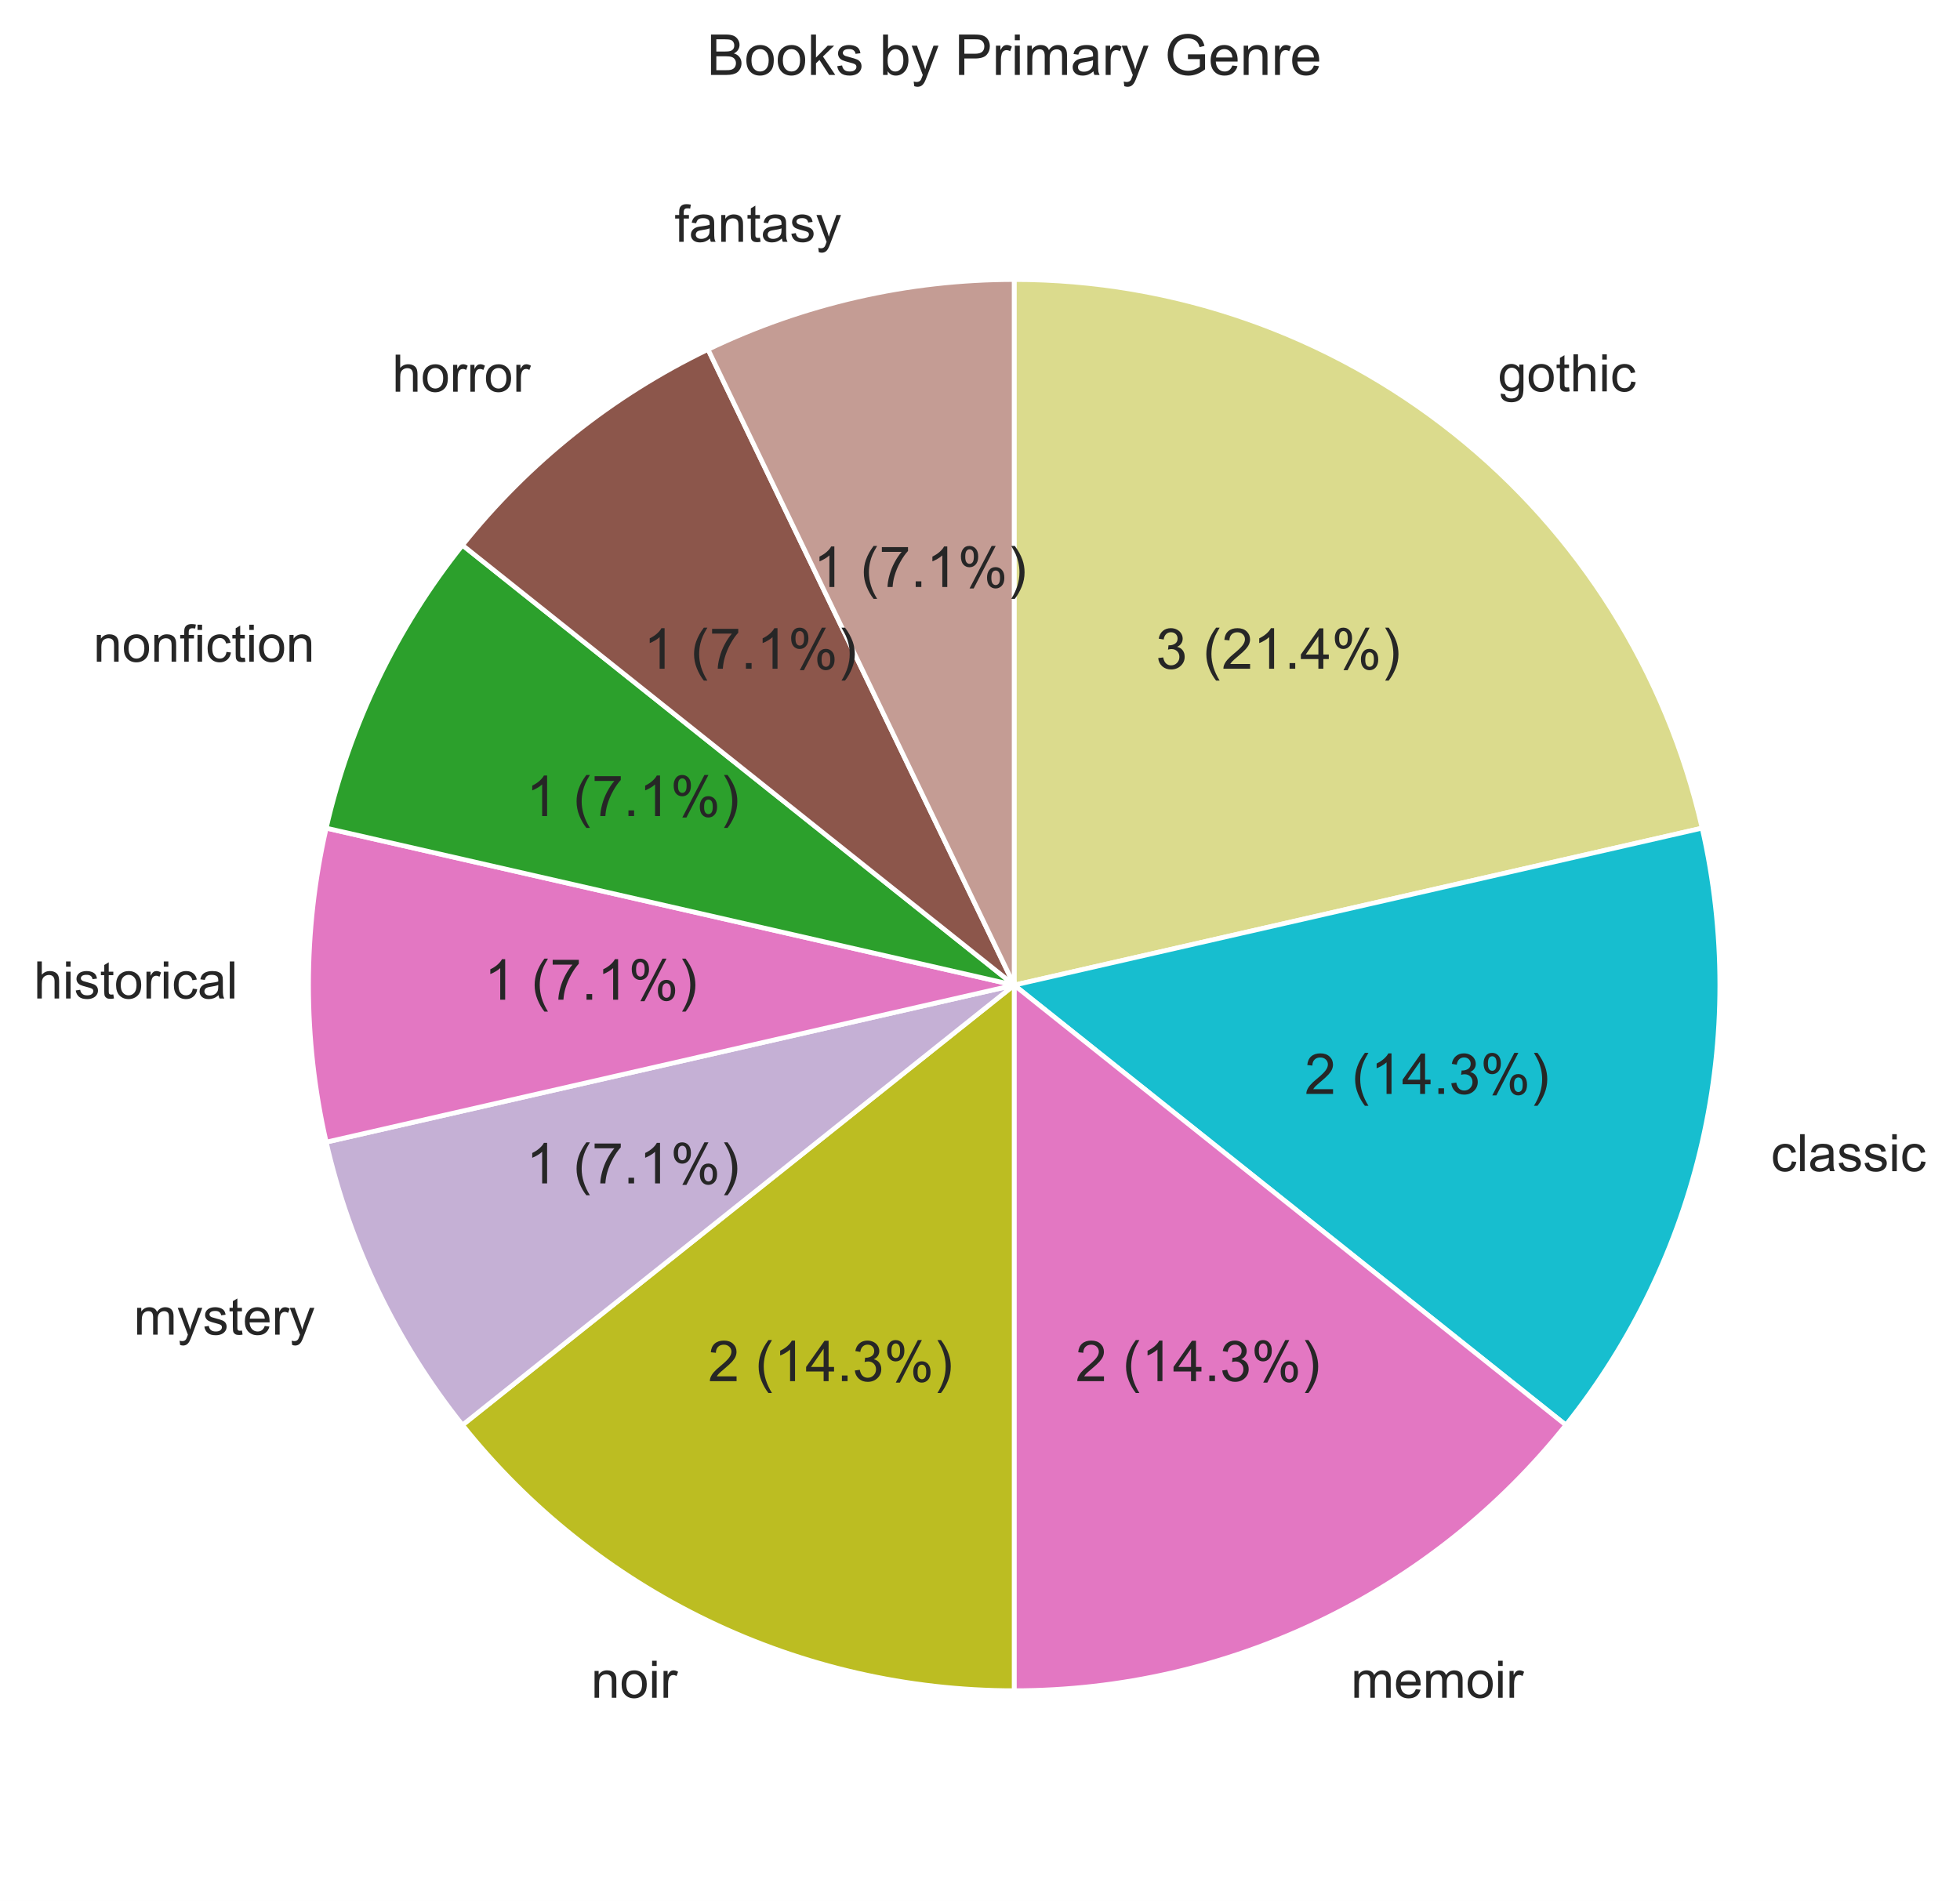
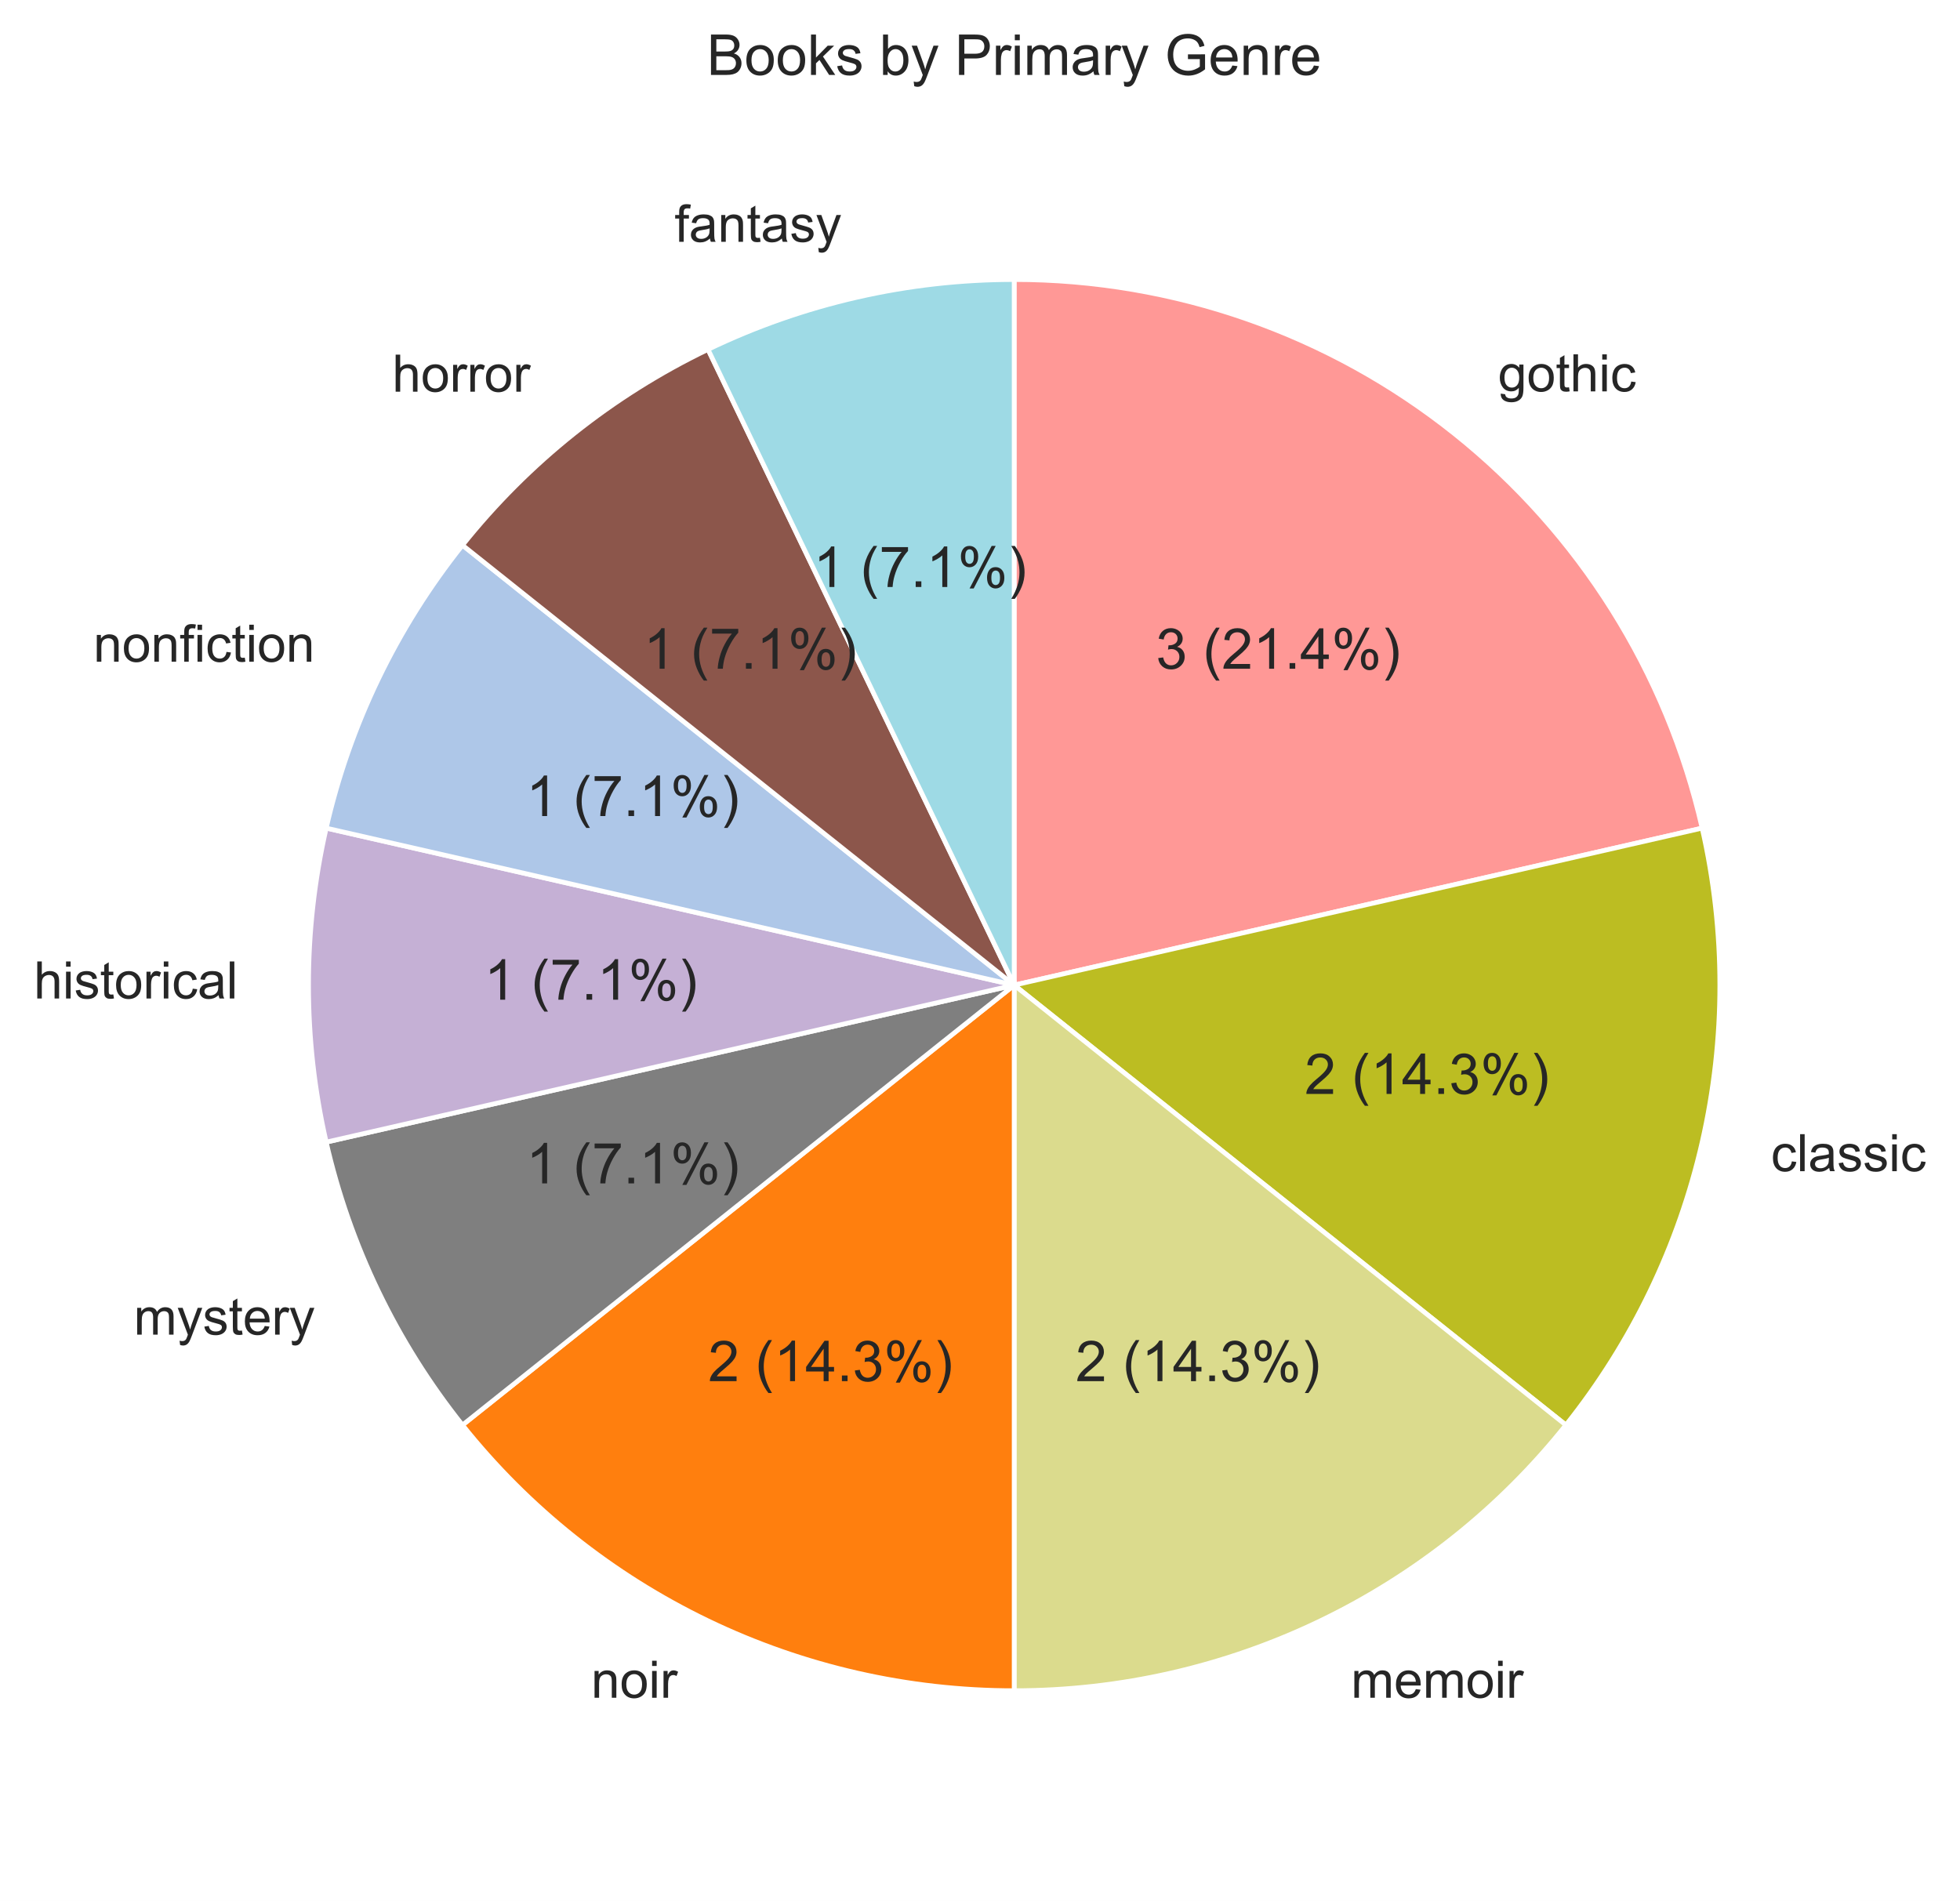
<svg xmlns="http://www.w3.org/2000/svg" xmlns:xlink="http://www.w3.org/1999/xlink" width="416.797pt" height="404.282pt" viewBox="0 0 416.797 404.282" version="1.1">
  <defs>
    <style type="text/css">*{stroke-linejoin: round; stroke-linecap: butt}</style>
  </defs>
  <g id="figure_1">
    <g id="patch_1">
      <path d="M 0 404.282  L 416.797 404.282  L 416.797 0  L 0 0  z " style="fill: #ffffff" />
    </g>
    <g id="axes_1">
      <g id="matplotlib.axis_1" />
      <g id="matplotlib.axis_2" />
      <g id="patch_2">
-         <path d="M 361.963 176.118  C 354.4 142.982 335.799 113.379 309.226 92.188  C 282.654 70.997 249.654 59.45 215.666 59.45  L 215.666 209.509  z " style="fill: #dbdb8d; stroke: #ffffff; stroke-linejoin: miter" />
+         <path d="M 361.963 176.118  C 354.4 142.982 335.799 113.379 309.226 92.188  C 282.654 70.997 249.654 59.45 215.666 59.45  L 215.666 209.509  z " style="fill: #ff9896; stroke: #ffffff; stroke-linejoin: miter" />
      </g>
      <g id="patch_3">
-         <path d="M 332.987 303.069  C 347.042 285.444 356.946 264.877 361.963 242.9  C 366.979 220.923 366.979 198.095 361.963 176.118  L 215.666 209.509  z " style="fill: #17becf; stroke: #ffffff; stroke-linejoin: miter" />
+         <path d="M 332.987 303.069  C 347.042 285.444 356.946 264.877 361.963 242.9  C 366.979 220.923 366.979 198.095 361.963 176.118  L 215.666 209.509  z " style="fill: #bcbd22; stroke: #ffffff; stroke-linejoin: miter" />
      </g>
      <g id="patch_4">
-         <path d="M 215.666 359.567  C 238.209 359.567 260.464 354.488 280.774 344.707  C 301.084 334.926 318.932 320.693 332.987 303.069  L 215.666 209.509  z " style="fill: #e377c2; stroke: #ffffff; stroke-linejoin: miter" />
+         <path d="M 215.666 359.567  C 238.209 359.567 260.464 354.488 280.774 344.707  C 301.084 334.926 318.932 320.693 332.987 303.069  L 215.666 209.509  z " style="fill: #dbdb8d; stroke: #ffffff; stroke-linejoin: miter" />
      </g>
      <g id="patch_5">
-         <path d="M 98.346 303.069  C 112.401 320.693 130.248 334.926 150.558 344.707  C 170.868 354.488 193.124 359.567 215.666 359.567  L 215.666 209.509  z " style="fill: #bcbd22; stroke: #ffffff; stroke-linejoin: miter" />
+         <path d="M 98.346 303.069  C 112.401 320.693 130.248 334.926 150.558 344.707  C 170.868 354.488 193.124 359.567 215.666 359.567  L 215.666 209.509  z " style="fill: #ff7f0e; stroke: #ffffff; stroke-linejoin: miter" />
      </g>
      <g id="patch_6">
-         <path d="M 69.37 242.9  C 71.87 253.854 75.593 264.493 80.468 274.617  C 85.343 284.74 91.34 294.284 98.346 303.069  L 215.666 209.509  z " style="fill: #c5b0d5; stroke: #ffffff; stroke-linejoin: miter" />
+         <path d="M 69.37 242.9  C 71.87 253.854 75.593 264.493 80.468 274.617  C 85.343 284.74 91.34 294.284 98.346 303.069  L 215.666 209.509  z " style="fill: #7f7f7f; stroke: #ffffff; stroke-linejoin: miter" />
      </g>
      <g id="patch_7">
-         <path d="M 69.37 176.118  C 66.87 187.072 65.608 198.273 65.608 209.509  C 65.608 220.745 66.87 231.946 69.37 242.9  L 215.666 209.509  z " style="fill: #e377c2; stroke: #ffffff; stroke-linejoin: miter" />
+         <path d="M 69.37 176.118  C 66.87 187.072 65.608 198.273 65.608 209.509  C 65.608 220.745 66.87 231.946 69.37 242.9  L 215.666 209.509  z " style="fill: #c5b0d5; stroke: #ffffff; stroke-linejoin: miter" />
      </g>
      <g id="patch_8">
-         <path d="M 98.346 115.949  C 91.34 124.734 85.343 134.277 80.468 144.401  C 75.593 154.524 71.87 165.163 69.37 176.118  L 215.666 209.509  z " style="fill: #2ca02c; stroke: #ffffff; stroke-linejoin: miter" />
+         <path d="M 98.346 115.949  C 91.34 124.734 85.343 134.277 80.468 144.401  C 75.593 154.524 71.87 165.163 69.37 176.118  L 215.666 209.509  z " style="fill: #aec7e8; stroke: #ffffff; stroke-linejoin: miter" />
      </g>
      <g id="patch_9">
        <path d="M 150.558 74.311  C 140.435 79.186 130.891 85.183 122.106 92.188  C 113.322 99.194 105.351 107.164 98.346 115.949  L 215.666 209.509  z " style="fill: #8c564b; stroke: #ffffff; stroke-linejoin: miter" />
      </g>
      <g id="patch_10">
-         <path d="M 215.666 59.45  C 204.43 59.45 193.23 60.712 182.275 63.213  C 171.321 65.713 160.682 69.436 150.558 74.311  L 215.666 209.509  z " style="fill: #c49c94; stroke: #ffffff; stroke-linejoin: miter" />
+         <path d="M 215.666 59.45  C 204.43 59.45 193.23 60.712 182.275 63.213  C 171.321 65.713 160.682 69.436 150.558 74.311  L 215.666 209.509  z " style="fill: #9edae5; stroke: #ffffff; stroke-linejoin: miter" />
      </g>
      <g id="text_1">
        <g style="fill: #262626" transform="translate(318.5823 83.23549) scale(0.11 -0.11)">
          <defs>
            <path id="ArialMT-67" d="M 319 -275  L 866 -356  Q 900 -609 1056 -725  Q 1266 -881 1628 -881  Q 2019 -881 2231 -725  Q 2444 -569 2519 -288  Q 2563 -116 2559 434  Q 2191 0 1641 0  Q 956 0 581 494  Q 206 988 206 1678  Q 206 2153 378 2554  Q 550 2956 876 3175  Q 1203 3394 1644 3394  Q 2231 3394 2613 2919  L 2613 3319  L 3131 3319  L 3131 450  Q 3131 -325 2973 -648  Q 2816 -972 2473 -1159  Q 2131 -1347 1631 -1347  Q 1038 -1347 672 -1080  Q 306 -813 319 -275  z M 784 1719  Q 784 1066 1043 766  Q 1303 466 1694 466  Q 2081 466 2343 764  Q 2606 1063 2606 1700  Q 2606 2309 2336 2618  Q 2066 2928 1684 2928  Q 1309 2928 1046 2623  Q 784 2319 784 1719  z " transform="scale(0.015625)" />
            <path id="ArialMT-6f" d="M 213 1659  Q 213 2581 725 3025  Q 1153 3394 1769 3394  Q 2453 3394 2887 2945  Q 3322 2497 3322 1706  Q 3322 1066 3130 698  Q 2938 331 2570 128  Q 2203 -75 1769 -75  Q 1072 -75 642 372  Q 213 819 213 1659  z M 791 1659  Q 791 1022 1069 705  Q 1347 388 1769 388  Q 2188 388 2466 706  Q 2744 1025 2744 1678  Q 2744 2294 2464 2611  Q 2184 2928 1769 2928  Q 1347 2928 1069 2612  Q 791 2297 791 1659  z " transform="scale(0.015625)" />
            <path id="ArialMT-74" d="M 1650 503  L 1731 6  Q 1494 -44 1306 -44  Q 1000 -44 831 53  Q 663 150 594 308  Q 525 466 525 972  L 525 2881  L 113 2881  L 113 3319  L 525 3319  L 525 4141  L 1084 4478  L 1084 3319  L 1650 3319  L 1650 2881  L 1084 2881  L 1084 941  Q 1084 700 1114 631  Q 1144 563 1211 522  Q 1278 481 1403 481  Q 1497 481 1650 503  z " transform="scale(0.015625)" />
            <path id="ArialMT-68" d="M 422 0  L 422 4581  L 984 4581  L 984 2938  Q 1378 3394 1978 3394  Q 2347 3394 2619 3248  Q 2891 3103 3008 2847  Q 3125 2591 3125 2103  L 3125 0  L 2563 0  L 2563 2103  Q 2563 2525 2380 2717  Q 2197 2909 1863 2909  Q 1613 2909 1392 2779  Q 1172 2650 1078 2428  Q 984 2206 984 1816  L 984 0  L 422 0  z " transform="scale(0.015625)" />
            <path id="ArialMT-69" d="M 425 3934  L 425 4581  L 988 4581  L 988 3934  L 425 3934  z M 425 0  L 425 3319  L 988 3319  L 988 0  L 425 0  z " transform="scale(0.015625)" />
            <path id="ArialMT-63" d="M 2588 1216  L 3141 1144  Q 3050 572 2676 248  Q 2303 -75 1759 -75  Q 1078 -75 664 370  Q 250 816 250 1647  Q 250 2184 428 2587  Q 606 2991 970 3192  Q 1334 3394 1763 3394  Q 2303 3394 2647 3120  Q 2991 2847 3088 2344  L 2541 2259  Q 2463 2594 2264 2762  Q 2066 2931 1784 2931  Q 1359 2931 1093 2626  Q 828 2322 828 1663  Q 828 994 1084 691  Q 1341 388 1753 388  Q 2084 388 2306 591  Q 2528 794 2588 1216  z " transform="scale(0.015625)" />
          </defs>
          <use xlink:href="#ArialMT-67" />
          <use xlink:href="#ArialMT-6f" x="55.615" />
          <use xlink:href="#ArialMT-74" x="111.23" />
          <use xlink:href="#ArialMT-68" x="139.014" />
          <use xlink:href="#ArialMT-69" x="194.629" />
          <use xlink:href="#ArialMT-63" x="216.846" />
        </g>
      </g>
      <g id="text_2">
        <g style="fill: #262626" transform="translate(245.7913 142.2215) scale(0.12 -0.12)">
          <defs>
            <path id="ArialMT-33" d="M 269 1209  L 831 1284  Q 928 806 1161 595  Q 1394 384 1728 384  Q 2125 384 2398 659  Q 2672 934 2672 1341  Q 2672 1728 2419 1979  Q 2166 2231 1775 2231  Q 1616 2231 1378 2169  L 1441 2663  Q 1497 2656 1531 2656  Q 1891 2656 2178 2843  Q 2466 3031 2466 3422  Q 2466 3731 2256 3934  Q 2047 4138 1716 4138  Q 1388 4138 1169 3931  Q 950 3725 888 3313  L 325 3413  Q 428 3978 793 4289  Q 1159 4600 1703 4600  Q 2078 4600 2393 4439  Q 2709 4278 2876 4000  Q 3044 3722 3044 3409  Q 3044 3113 2884 2869  Q 2725 2625 2413 2481  Q 2819 2388 3044 2092  Q 3269 1797 3269 1353  Q 3269 753 2831 336  Q 2394 -81 1725 -81  Q 1122 -81 723 278  Q 325 638 269 1209  z " transform="scale(0.015625)" />
            <path id="ArialMT-20" transform="scale(0.015625)" />
            <path id="ArialMT-28" d="M 1497 -1347  Q 1031 -759 709 28  Q 388 816 388 1659  Q 388 2403 628 3084  Q 909 3875 1497 4659  L 1900 4659  Q 1522 4009 1400 3731  Q 1209 3300 1100 2831  Q 966 2247 966 1656  Q 966 153 1900 -1347  L 1497 -1347  z " transform="scale(0.015625)" />
            <path id="ArialMT-32" d="M 3222 541  L 3222 0  L 194 0  Q 188 203 259 391  Q 375 700 629 1000  Q 884 1300 1366 1694  Q 2113 2306 2375 2664  Q 2638 3022 2638 3341  Q 2638 3675 2398 3904  Q 2159 4134 1775 4134  Q 1369 4134 1125 3890  Q 881 3647 878 3216  L 300 3275  Q 359 3922 746 4261  Q 1134 4600 1788 4600  Q 2447 4600 2831 4234  Q 3216 3869 3216 3328  Q 3216 3053 3103 2787  Q 2991 2522 2730 2228  Q 2469 1934 1863 1422  Q 1356 997 1212 845  Q 1069 694 975 541  L 3222 541  z " transform="scale(0.015625)" />
            <path id="ArialMT-31" d="M 2384 0  L 1822 0  L 1822 3584  Q 1619 3391 1289 3197  Q 959 3003 697 2906  L 697 3450  Q 1169 3672 1522 3987  Q 1875 4303 2022 4600  L 2384 4600  L 2384 0  z " transform="scale(0.015625)" />
            <path id="ArialMT-2e" d="M 581 0  L 581 641  L 1222 641  L 1222 0  L 581 0  z " transform="scale(0.015625)" />
            <path id="ArialMT-34" d="M 2069 0  L 2069 1097  L 81 1097  L 81 1613  L 2172 4581  L 2631 4581  L 2631 1613  L 3250 1613  L 3250 1097  L 2631 1097  L 2631 0  L 2069 0  z M 2069 1613  L 2069 3678  L 634 1613  L 2069 1613  z " transform="scale(0.015625)" />
            <path id="ArialMT-25" d="M 372 3481  Q 372 3972 619 4315  Q 866 4659 1334 4659  Q 1766 4659 2048 4351  Q 2331 4044 2331 3447  Q 2331 2866 2045 2552  Q 1759 2238 1341 2238  Q 925 2238 648 2547  Q 372 2856 372 3481  z M 1350 4272  Q 1141 4272 1002 4090  Q 863 3909 863 3425  Q 863 2984 1003 2804  Q 1144 2625 1350 2625  Q 1563 2625 1702 2806  Q 1841 2988 1841 3469  Q 1841 3913 1700 4092  Q 1559 4272 1350 4272  z M 1353 -169  L 3859 4659  L 4316 4659  L 1819 -169  L 1353 -169  z M 3334 1075  Q 3334 1569 3581 1911  Q 3828 2253 4300 2253  Q 4731 2253 5014 1945  Q 5297 1638 5297 1041  Q 5297 459 5011 145  Q 4725 -169 4303 -169  Q 3888 -169 3611 142  Q 3334 453 3334 1075  z M 4316 1866  Q 4103 1866 3964 1684  Q 3825 1503 3825 1019  Q 3825 581 3965 400  Q 4106 219 4313 219  Q 4528 219 4667 400  Q 4806 581 4806 1063  Q 4806 1506 4665 1686  Q 4525 1866 4316 1866  z " transform="scale(0.015625)" />
            <path id="ArialMT-29" d="M 791 -1347  L 388 -1347  Q 1322 153 1322 1656  Q 1322 2244 1188 2822  Q 1081 3291 891 3722  Q 769 4003 388 4659  L 791 4659  Q 1378 3875 1659 3084  Q 1900 2403 1900 1659  Q 1900 816 1576 28  Q 1253 -759 791 -1347  z " transform="scale(0.015625)" />
          </defs>
          <use xlink:href="#ArialMT-33" />
          <use xlink:href="#ArialMT-20" x="55.615" />
          <use xlink:href="#ArialMT-28" x="83.398" />
          <use xlink:href="#ArialMT-32" x="116.699" />
          <use xlink:href="#ArialMT-31" x="172.314" />
          <use xlink:href="#ArialMT-2e" x="227.93" />
          <use xlink:href="#ArialMT-34" x="255.713" />
          <use xlink:href="#ArialMT-25" x="311.328" />
          <use xlink:href="#ArialMT-29" x="400.244" />
        </g>
      </g>
      <g id="text_3">
        <g style="fill: #262626" transform="translate(376.5922 249.0828) scale(0.11 -0.11)">
          <defs>
            <path id="ArialMT-6c" d="M 409 0  L 409 4581  L 972 4581  L 972 0  L 409 0  z " transform="scale(0.015625)" />
            <path id="ArialMT-61" d="M 2588 409  Q 2275 144 1986 34  Q 1697 -75 1366 -75  Q 819 -75 525 192  Q 231 459 231 875  Q 231 1119 342 1320  Q 453 1522 633 1644  Q 813 1766 1038 1828  Q 1203 1872 1538 1913  Q 2219 1994 2541 2106  Q 2544 2222 2544 2253  Q 2544 2597 2384 2738  Q 2169 2928 1744 2928  Q 1347 2928 1158 2789  Q 969 2650 878 2297  L 328 2372  Q 403 2725 575 2942  Q 747 3159 1072 3276  Q 1397 3394 1825 3394  Q 2250 3394 2515 3294  Q 2781 3194 2906 3042  Q 3031 2891 3081 2659  Q 3109 2516 3109 2141  L 3109 1391  Q 3109 606 3145 398  Q 3181 191 3288 0  L 2700 0  Q 2613 175 2588 409  z M 2541 1666  Q 2234 1541 1622 1453  Q 1275 1403 1131 1340  Q 988 1278 909 1158  Q 831 1038 831 891  Q 831 666 1001 516  Q 1172 366 1500 366  Q 1825 366 2078 508  Q 2331 650 2450 897  Q 2541 1088 2541 1459  L 2541 1666  z " transform="scale(0.015625)" />
            <path id="ArialMT-73" d="M 197 991  L 753 1078  Q 800 744 1014 566  Q 1228 388 1613 388  Q 2000 388 2187 545  Q 2375 703 2375 916  Q 2375 1106 2209 1216  Q 2094 1291 1634 1406  Q 1016 1563 777 1677  Q 538 1791 414 1992  Q 291 2194 291 2438  Q 291 2659 392 2848  Q 494 3038 669 3163  Q 800 3259 1026 3326  Q 1253 3394 1513 3394  Q 1903 3394 2198 3281  Q 2494 3169 2634 2976  Q 2775 2784 2828 2463  L 2278 2388  Q 2241 2644 2061 2787  Q 1881 2931 1553 2931  Q 1166 2931 1000 2803  Q 834 2675 834 2503  Q 834 2394 903 2306  Q 972 2216 1119 2156  Q 1203 2125 1616 2013  Q 2213 1853 2448 1751  Q 2684 1650 2818 1456  Q 2953 1263 2953 975  Q 2953 694 2789 445  Q 2625 197 2315 61  Q 2006 -75 1616 -75  Q 969 -75 630 194  Q 291 463 197 991  z " transform="scale(0.015625)" />
          </defs>
          <use xlink:href="#ArialMT-63" />
          <use xlink:href="#ArialMT-6c" x="50" />
          <use xlink:href="#ArialMT-61" x="72.217" />
          <use xlink:href="#ArialMT-73" x="127.832" />
          <use xlink:href="#ArialMT-73" x="177.832" />
          <use xlink:href="#ArialMT-69" x="227.832" />
          <use xlink:href="#ArialMT-63" x="250.049" />
        </g>
      </g>
      <g id="text_4">
        <g style="fill: #262626" transform="translate(277.4331 232.6485) scale(0.12 -0.12)">
          <use xlink:href="#ArialMT-32" />
          <use xlink:href="#ArialMT-20" x="55.615" />
          <use xlink:href="#ArialMT-28" x="83.398" />
          <use xlink:href="#ArialMT-31" x="116.699" />
          <use xlink:href="#ArialMT-34" x="172.314" />
          <use xlink:href="#ArialMT-2e" x="227.93" />
          <use xlink:href="#ArialMT-33" x="255.713" />
          <use xlink:href="#ArialMT-25" x="311.328" />
          <use xlink:href="#ArialMT-29" x="400.244" />
        </g>
      </g>
      <g id="text_5">
        <g style="fill: #262626" transform="translate(287.285 361.0704) scale(0.11 -0.11)">
          <defs>
            <path id="ArialMT-6d" d="M 422 0  L 422 3319  L 925 3319  L 925 2853  Q 1081 3097 1340 3245  Q 1600 3394 1931 3394  Q 2300 3394 2536 3241  Q 2772 3088 2869 2813  Q 3263 3394 3894 3394  Q 4388 3394 4653 3120  Q 4919 2847 4919 2278  L 4919 0  L 4359 0  L 4359 2091  Q 4359 2428 4304 2576  Q 4250 2725 4106 2815  Q 3963 2906 3769 2906  Q 3419 2906 3187 2673  Q 2956 2441 2956 1928  L 2956 0  L 2394 0  L 2394 2156  Q 2394 2531 2256 2718  Q 2119 2906 1806 2906  Q 1569 2906 1367 2781  Q 1166 2656 1075 2415  Q 984 2175 984 1722  L 984 0  L 422 0  z " transform="scale(0.015625)" />
            <path id="ArialMT-65" d="M 2694 1069  L 3275 997  Q 3138 488 2766 206  Q 2394 -75 1816 -75  Q 1088 -75 661 373  Q 234 822 234 1631  Q 234 2469 665 2931  Q 1097 3394 1784 3394  Q 2450 3394 2872 2941  Q 3294 2488 3294 1666  Q 3294 1616 3291 1516  L 816 1516  Q 847 969 1125 678  Q 1403 388 1819 388  Q 2128 388 2347 550  Q 2566 713 2694 1069  z M 847 1978  L 2700 1978  Q 2663 2397 2488 2606  Q 2219 2931 1791 2931  Q 1403 2931 1139 2672  Q 875 2413 847 1978  z " transform="scale(0.015625)" />
            <path id="ArialMT-72" d="M 416 0  L 416 3319  L 922 3319  L 922 2816  Q 1116 3169 1280 3281  Q 1444 3394 1641 3394  Q 1925 3394 2219 3213  L 2025 2691  Q 1819 2813 1613 2813  Q 1428 2813 1281 2702  Q 1134 2591 1072 2394  Q 978 2094 978 1738  L 978 0  L 416 0  z " transform="scale(0.015625)" />
          </defs>
          <use xlink:href="#ArialMT-6d" />
          <use xlink:href="#ArialMT-65" x="83.301" />
          <use xlink:href="#ArialMT-6d" x="138.916" />
          <use xlink:href="#ArialMT-6f" x="222.217" />
          <use xlink:href="#ArialMT-69" x="277.832" />
          <use xlink:href="#ArialMT-72" x="300.049" />
        </g>
      </g>
      <g id="text_6">
        <g style="fill: #262626" transform="translate(228.7201 293.7327) scale(0.12 -0.12)">
          <use xlink:href="#ArialMT-32" />
          <use xlink:href="#ArialMT-20" x="55.615" />
          <use xlink:href="#ArialMT-28" x="83.398" />
          <use xlink:href="#ArialMT-31" x="116.699" />
          <use xlink:href="#ArialMT-34" x="172.314" />
          <use xlink:href="#ArialMT-2e" x="227.93" />
          <use xlink:href="#ArialMT-33" x="255.713" />
          <use xlink:href="#ArialMT-25" x="311.328" />
          <use xlink:href="#ArialMT-29" x="400.244" />
        </g>
      </g>
      <g id="text_7">
        <g style="fill: #262626" transform="translate(125.7067 361.0704) scale(0.11 -0.11)">
          <defs>
            <path id="ArialMT-6e" d="M 422 0  L 422 3319  L 928 3319  L 928 2847  Q 1294 3394 1984 3394  Q 2284 3394 2536 3286  Q 2788 3178 2913 3003  Q 3038 2828 3088 2588  Q 3119 2431 3119 2041  L 3119 0  L 2556 0  L 2556 2019  Q 2556 2363 2490 2533  Q 2425 2703 2258 2804  Q 2091 2906 1866 2906  Q 1506 2906 1245 2678  Q 984 2450 984 1813  L 984 0  L 422 0  z " transform="scale(0.015625)" />
          </defs>
          <use xlink:href="#ArialMT-6e" />
          <use xlink:href="#ArialMT-6f" x="55.615" />
          <use xlink:href="#ArialMT-69" x="111.23" />
          <use xlink:href="#ArialMT-72" x="133.447" />
        </g>
      </g>
      <g id="text_8">
        <g style="fill: #262626" transform="translate(150.5906 293.7327) scale(0.12 -0.12)">
          <use xlink:href="#ArialMT-32" />
          <use xlink:href="#ArialMT-20" x="55.615" />
          <use xlink:href="#ArialMT-28" x="83.398" />
          <use xlink:href="#ArialMT-31" x="116.699" />
          <use xlink:href="#ArialMT-34" x="172.314" />
          <use xlink:href="#ArialMT-2e" x="227.93" />
          <use xlink:href="#ArialMT-33" x="255.713" />
          <use xlink:href="#ArialMT-25" x="311.328" />
          <use xlink:href="#ArialMT-29" x="400.244" />
        </g>
      </g>
      <g id="text_9">
        <g style="fill: #262626" transform="translate(28.4501 283.8423) scale(0.11 -0.11)">
          <defs>
            <path id="ArialMT-79" d="M 397 -1278  L 334 -750  Q 519 -800 656 -800  Q 844 -800 956 -737  Q 1069 -675 1141 -563  Q 1194 -478 1313 -144  Q 1328 -97 1363 -6  L 103 3319  L 709 3319  L 1400 1397  Q 1534 1031 1641 628  Q 1738 1016 1872 1384  L 2581 3319  L 3144 3319  L 1881 -56  Q 1678 -603 1566 -809  Q 1416 -1088 1222 -1217  Q 1028 -1347 759 -1347  Q 597 -1347 397 -1278  z " transform="scale(0.015625)" />
          </defs>
          <use xlink:href="#ArialMT-6d" />
          <use xlink:href="#ArialMT-79" x="83.301" />
          <use xlink:href="#ArialMT-73" x="133.301" />
          <use xlink:href="#ArialMT-74" x="183.301" />
          <use xlink:href="#ArialMT-65" x="211.084" />
          <use xlink:href="#ArialMT-72" x="266.699" />
          <use xlink:href="#ArialMT-79" x="300" />
        </g>
      </g>
      <g id="text_10">
        <g style="fill: #262626" transform="translate(111.8731 251.6786) scale(0.12 -0.12)">
          <defs>
            <path id="ArialMT-37" d="M 303 3981  L 303 4522  L 3269 4522  L 3269 4084  Q 2831 3619 2401 2847  Q 1972 2075 1738 1259  Q 1569 684 1522 0  L 944 0  Q 953 541 1156 1306  Q 1359 2072 1739 2783  Q 2119 3494 2547 3981  L 303 3981  z " transform="scale(0.015625)" />
          </defs>
          <use xlink:href="#ArialMT-31" />
          <use xlink:href="#ArialMT-20" x="55.615" />
          <use xlink:href="#ArialMT-28" x="83.398" />
          <use xlink:href="#ArialMT-37" x="116.699" />
          <use xlink:href="#ArialMT-2e" x="172.314" />
          <use xlink:href="#ArialMT-31" x="200.098" />
          <use xlink:href="#ArialMT-25" x="255.713" />
          <use xlink:href="#ArialMT-29" x="344.629" />
        </g>
      </g>
      <g id="text_11">
        <g style="fill: #262626" transform="translate(7.2 212.3525) scale(0.11 -0.11)">
          <use xlink:href="#ArialMT-68" />
          <use xlink:href="#ArialMT-69" x="55.615" />
          <use xlink:href="#ArialMT-73" x="77.832" />
          <use xlink:href="#ArialMT-74" x="127.832" />
          <use xlink:href="#ArialMT-6f" x="155.615" />
          <use xlink:href="#ArialMT-72" x="211.23" />
          <use xlink:href="#ArialMT-69" x="244.531" />
          <use xlink:href="#ArialMT-63" x="266.748" />
          <use xlink:href="#ArialMT-61" x="316.748" />
          <use xlink:href="#ArialMT-6c" x="372.363" />
        </g>
      </g>
      <g id="text_12">
        <g style="fill: #262626" transform="translate(102.9568 212.6138) scale(0.12 -0.12)">
          <use xlink:href="#ArialMT-31" />
          <use xlink:href="#ArialMT-20" x="55.615" />
          <use xlink:href="#ArialMT-28" x="83.398" />
          <use xlink:href="#ArialMT-37" x="116.699" />
          <use xlink:href="#ArialMT-2e" x="172.314" />
          <use xlink:href="#ArialMT-31" x="200.098" />
          <use xlink:href="#ArialMT-25" x="255.713" />
          <use xlink:href="#ArialMT-29" x="344.629" />
        </g>
      </g>
      <g id="text_13">
        <g style="fill: #262626" transform="translate(19.86325 140.7337) scale(0.11 -0.11)">
          <defs>
            <path id="ArialMT-66" d="M 556 0  L 556 2881  L 59 2881  L 59 3319  L 556 3319  L 556 3672  Q 556 4006 616 4169  Q 697 4388 901 4523  Q 1106 4659 1475 4659  Q 1713 4659 2000 4603  L 1916 4113  Q 1741 4144 1584 4144  Q 1328 4144 1222 4034  Q 1116 3925 1116 3625  L 1116 3319  L 1763 3319  L 1763 2881  L 1116 2881  L 1116 0  L 556 0  z " transform="scale(0.015625)" />
          </defs>
          <use xlink:href="#ArialMT-6e" />
          <use xlink:href="#ArialMT-6f" x="55.615" />
          <use xlink:href="#ArialMT-6e" x="111.23" />
          <use xlink:href="#ArialMT-66" x="166.846" />
          <use xlink:href="#ArialMT-69" x="194.629" />
          <use xlink:href="#ArialMT-63" x="216.846" />
          <use xlink:href="#ArialMT-74" x="266.846" />
          <use xlink:href="#ArialMT-69" x="294.629" />
          <use xlink:href="#ArialMT-6f" x="316.846" />
          <use xlink:href="#ArialMT-6e" x="372.461" />
        </g>
      </g>
      <g id="text_14">
        <g style="fill: #262626" transform="translate(111.8731 173.549) scale(0.12 -0.12)">
          <use xlink:href="#ArialMT-31" />
          <use xlink:href="#ArialMT-20" x="55.615" />
          <use xlink:href="#ArialMT-28" x="83.398" />
          <use xlink:href="#ArialMT-37" x="116.699" />
          <use xlink:href="#ArialMT-2e" x="172.314" />
          <use xlink:href="#ArialMT-31" x="200.098" />
          <use xlink:href="#ArialMT-25" x="255.713" />
          <use xlink:href="#ArialMT-29" x="344.629" />
        </g>
      </g>
      <g id="text_15">
        <g style="fill: #262626" transform="translate(83.41127 83.29992) scale(0.11 -0.11)">
          <use xlink:href="#ArialMT-68" />
          <use xlink:href="#ArialMT-6f" x="55.615" />
          <use xlink:href="#ArialMT-72" x="111.23" />
          <use xlink:href="#ArialMT-72" x="144.531" />
          <use xlink:href="#ArialMT-6f" x="177.832" />
          <use xlink:href="#ArialMT-72" x="233.447" />
        </g>
      </g>
      <g id="text_16">
        <g style="fill: #262626" transform="translate(136.8559 142.2215) scale(0.12 -0.12)">
          <use xlink:href="#ArialMT-31" />
          <use xlink:href="#ArialMT-20" x="55.615" />
          <use xlink:href="#ArialMT-28" x="83.398" />
          <use xlink:href="#ArialMT-37" x="116.699" />
          <use xlink:href="#ArialMT-2e" x="172.314" />
          <use xlink:href="#ArialMT-31" x="200.098" />
          <use xlink:href="#ArialMT-25" x="255.713" />
          <use xlink:href="#ArialMT-29" x="344.629" />
        </g>
      </g>
      <g id="text_17">
        <g style="fill: #262626" transform="translate(143.4731 51.42916) scale(0.11 -0.11)">
          <use xlink:href="#ArialMT-66" />
          <use xlink:href="#ArialMT-61" x="27.783" />
          <use xlink:href="#ArialMT-6e" x="83.398" />
          <use xlink:href="#ArialMT-74" x="139.014" />
          <use xlink:href="#ArialMT-61" x="166.797" />
          <use xlink:href="#ArialMT-73" x="222.412" />
          <use xlink:href="#ArialMT-79" x="272.412" />
        </g>
      </g>
      <g id="text_18">
        <g style="fill: #262626" transform="translate(172.9572 124.8361) scale(0.12 -0.12)">
          <use xlink:href="#ArialMT-31" />
          <use xlink:href="#ArialMT-20" x="55.615" />
          <use xlink:href="#ArialMT-28" x="83.398" />
          <use xlink:href="#ArialMT-37" x="116.699" />
          <use xlink:href="#ArialMT-2e" x="172.314" />
          <use xlink:href="#ArialMT-31" x="200.098" />
          <use xlink:href="#ArialMT-25" x="255.713" />
          <use xlink:href="#ArialMT-29" x="344.629" />
        </g>
      </g>
      <g id="text_19">
        <g style="fill: #262626" transform="translate(150.3141 15.93562) scale(0.12 -0.12)">
          <defs>
            <path id="ArialMT-42" d="M 469 0  L 469 4581  L 2188 4581  Q 2713 4581 3030 4442  Q 3347 4303 3526 4014  Q 3706 3725 3706 3409  Q 3706 3116 3547 2856  Q 3388 2597 3066 2438  Q 3481 2316 3704 2022  Q 3928 1728 3928 1328  Q 3928 1006 3792 729  Q 3656 453 3456 303  Q 3256 153 2954 76  Q 2653 0 2216 0  L 469 0  z M 1075 2656  L 2066 2656  Q 2469 2656 2644 2709  Q 2875 2778 2992 2937  Q 3109 3097 3109 3338  Q 3109 3566 3000 3739  Q 2891 3913 2687 3977  Q 2484 4041 1991 4041  L 1075 4041  L 1075 2656  z M 1075 541  L 2216 541  Q 2509 541 2628 563  Q 2838 600 2978 687  Q 3119 775 3209 942  Q 3300 1109 3300 1328  Q 3300 1584 3169 1773  Q 3038 1963 2805 2039  Q 2572 2116 2134 2116  L 1075 2116  L 1075 541  z " transform="scale(0.015625)" />
            <path id="ArialMT-6b" d="M 425 0  L 425 4581  L 988 4581  L 988 1969  L 2319 3319  L 3047 3319  L 1778 2088  L 3175 0  L 2481 0  L 1384 1697  L 988 1316  L 988 0  L 425 0  z " transform="scale(0.015625)" />
            <path id="ArialMT-62" d="M 941 0  L 419 0  L 419 4581  L 981 4581  L 981 2947  Q 1338 3394 1891 3394  Q 2197 3394 2470 3270  Q 2744 3147 2920 2923  Q 3097 2700 3197 2384  Q 3297 2069 3297 1709  Q 3297 856 2875 390  Q 2453 -75 1863 -75  Q 1275 -75 941 416  L 941 0  z M 934 1684  Q 934 1088 1097 822  Q 1363 388 1816 388  Q 2184 388 2453 708  Q 2722 1028 2722 1663  Q 2722 2313 2464 2622  Q 2206 2931 1841 2931  Q 1472 2931 1203 2611  Q 934 2291 934 1684  z " transform="scale(0.015625)" />
            <path id="ArialMT-50" d="M 494 0  L 494 4581  L 2222 4581  Q 2678 4581 2919 4538  Q 3256 4481 3484 4323  Q 3713 4166 3852 3881  Q 3991 3597 3991 3256  Q 3991 2672 3619 2267  Q 3247 1863 2275 1863  L 1100 1863  L 1100 0  L 494 0  z M 1100 2403  L 2284 2403  Q 2872 2403 3119 2622  Q 3366 2841 3366 3238  Q 3366 3525 3220 3729  Q 3075 3934 2838 4000  Q 2684 4041 2272 4041  L 1100 4041  L 1100 2403  z " transform="scale(0.015625)" />
            <path id="ArialMT-47" d="M 2638 1797  L 2638 2334  L 4578 2338  L 4578 638  Q 4131 281 3656 101  Q 3181 -78 2681 -78  Q 2006 -78 1454 211  Q 903 500 622 1047  Q 341 1594 341 2269  Q 341 2938 620 3517  Q 900 4097 1425 4378  Q 1950 4659 2634 4659  Q 3131 4659 3532 4498  Q 3934 4338 4162 4050  Q 4391 3763 4509 3300  L 3963 3150  Q 3859 3500 3706 3700  Q 3553 3900 3268 4020  Q 2984 4141 2638 4141  Q 2222 4141 1919 4014  Q 1616 3888 1430 3681  Q 1244 3475 1141 3228  Q 966 2803 966 2306  Q 966 1694 1177 1281  Q 1388 869 1791 669  Q 2194 469 2647 469  Q 3041 469 3416 620  Q 3791 772 3984 944  L 3984 1797  L 2638 1797  z " transform="scale(0.015625)" />
          </defs>
          <use xlink:href="#ArialMT-42" />
          <use xlink:href="#ArialMT-6f" x="66.699" />
          <use xlink:href="#ArialMT-6f" x="122.314" />
          <use xlink:href="#ArialMT-6b" x="177.93" />
          <use xlink:href="#ArialMT-73" x="227.93" />
          <use xlink:href="#ArialMT-20" x="277.93" />
          <use xlink:href="#ArialMT-62" x="305.713" />
          <use xlink:href="#ArialMT-79" x="361.328" />
          <use xlink:href="#ArialMT-20" x="411.328" />
          <use xlink:href="#ArialMT-50" x="439.111" />
          <use xlink:href="#ArialMT-72" x="505.811" />
          <use xlink:href="#ArialMT-69" x="539.111" />
          <use xlink:href="#ArialMT-6d" x="561.328" />
          <use xlink:href="#ArialMT-61" x="644.629" />
          <use xlink:href="#ArialMT-72" x="700.244" />
          <use xlink:href="#ArialMT-79" x="733.545" />
          <use xlink:href="#ArialMT-20" x="783.545" />
          <use xlink:href="#ArialMT-47" x="811.328" />
          <use xlink:href="#ArialMT-65" x="889.111" />
          <use xlink:href="#ArialMT-6e" x="944.727" />
          <use xlink:href="#ArialMT-72" x="1000.342" />
          <use xlink:href="#ArialMT-65" x="1033.643" />
        </g>
      </g>
    </g>
  </g>
</svg>
